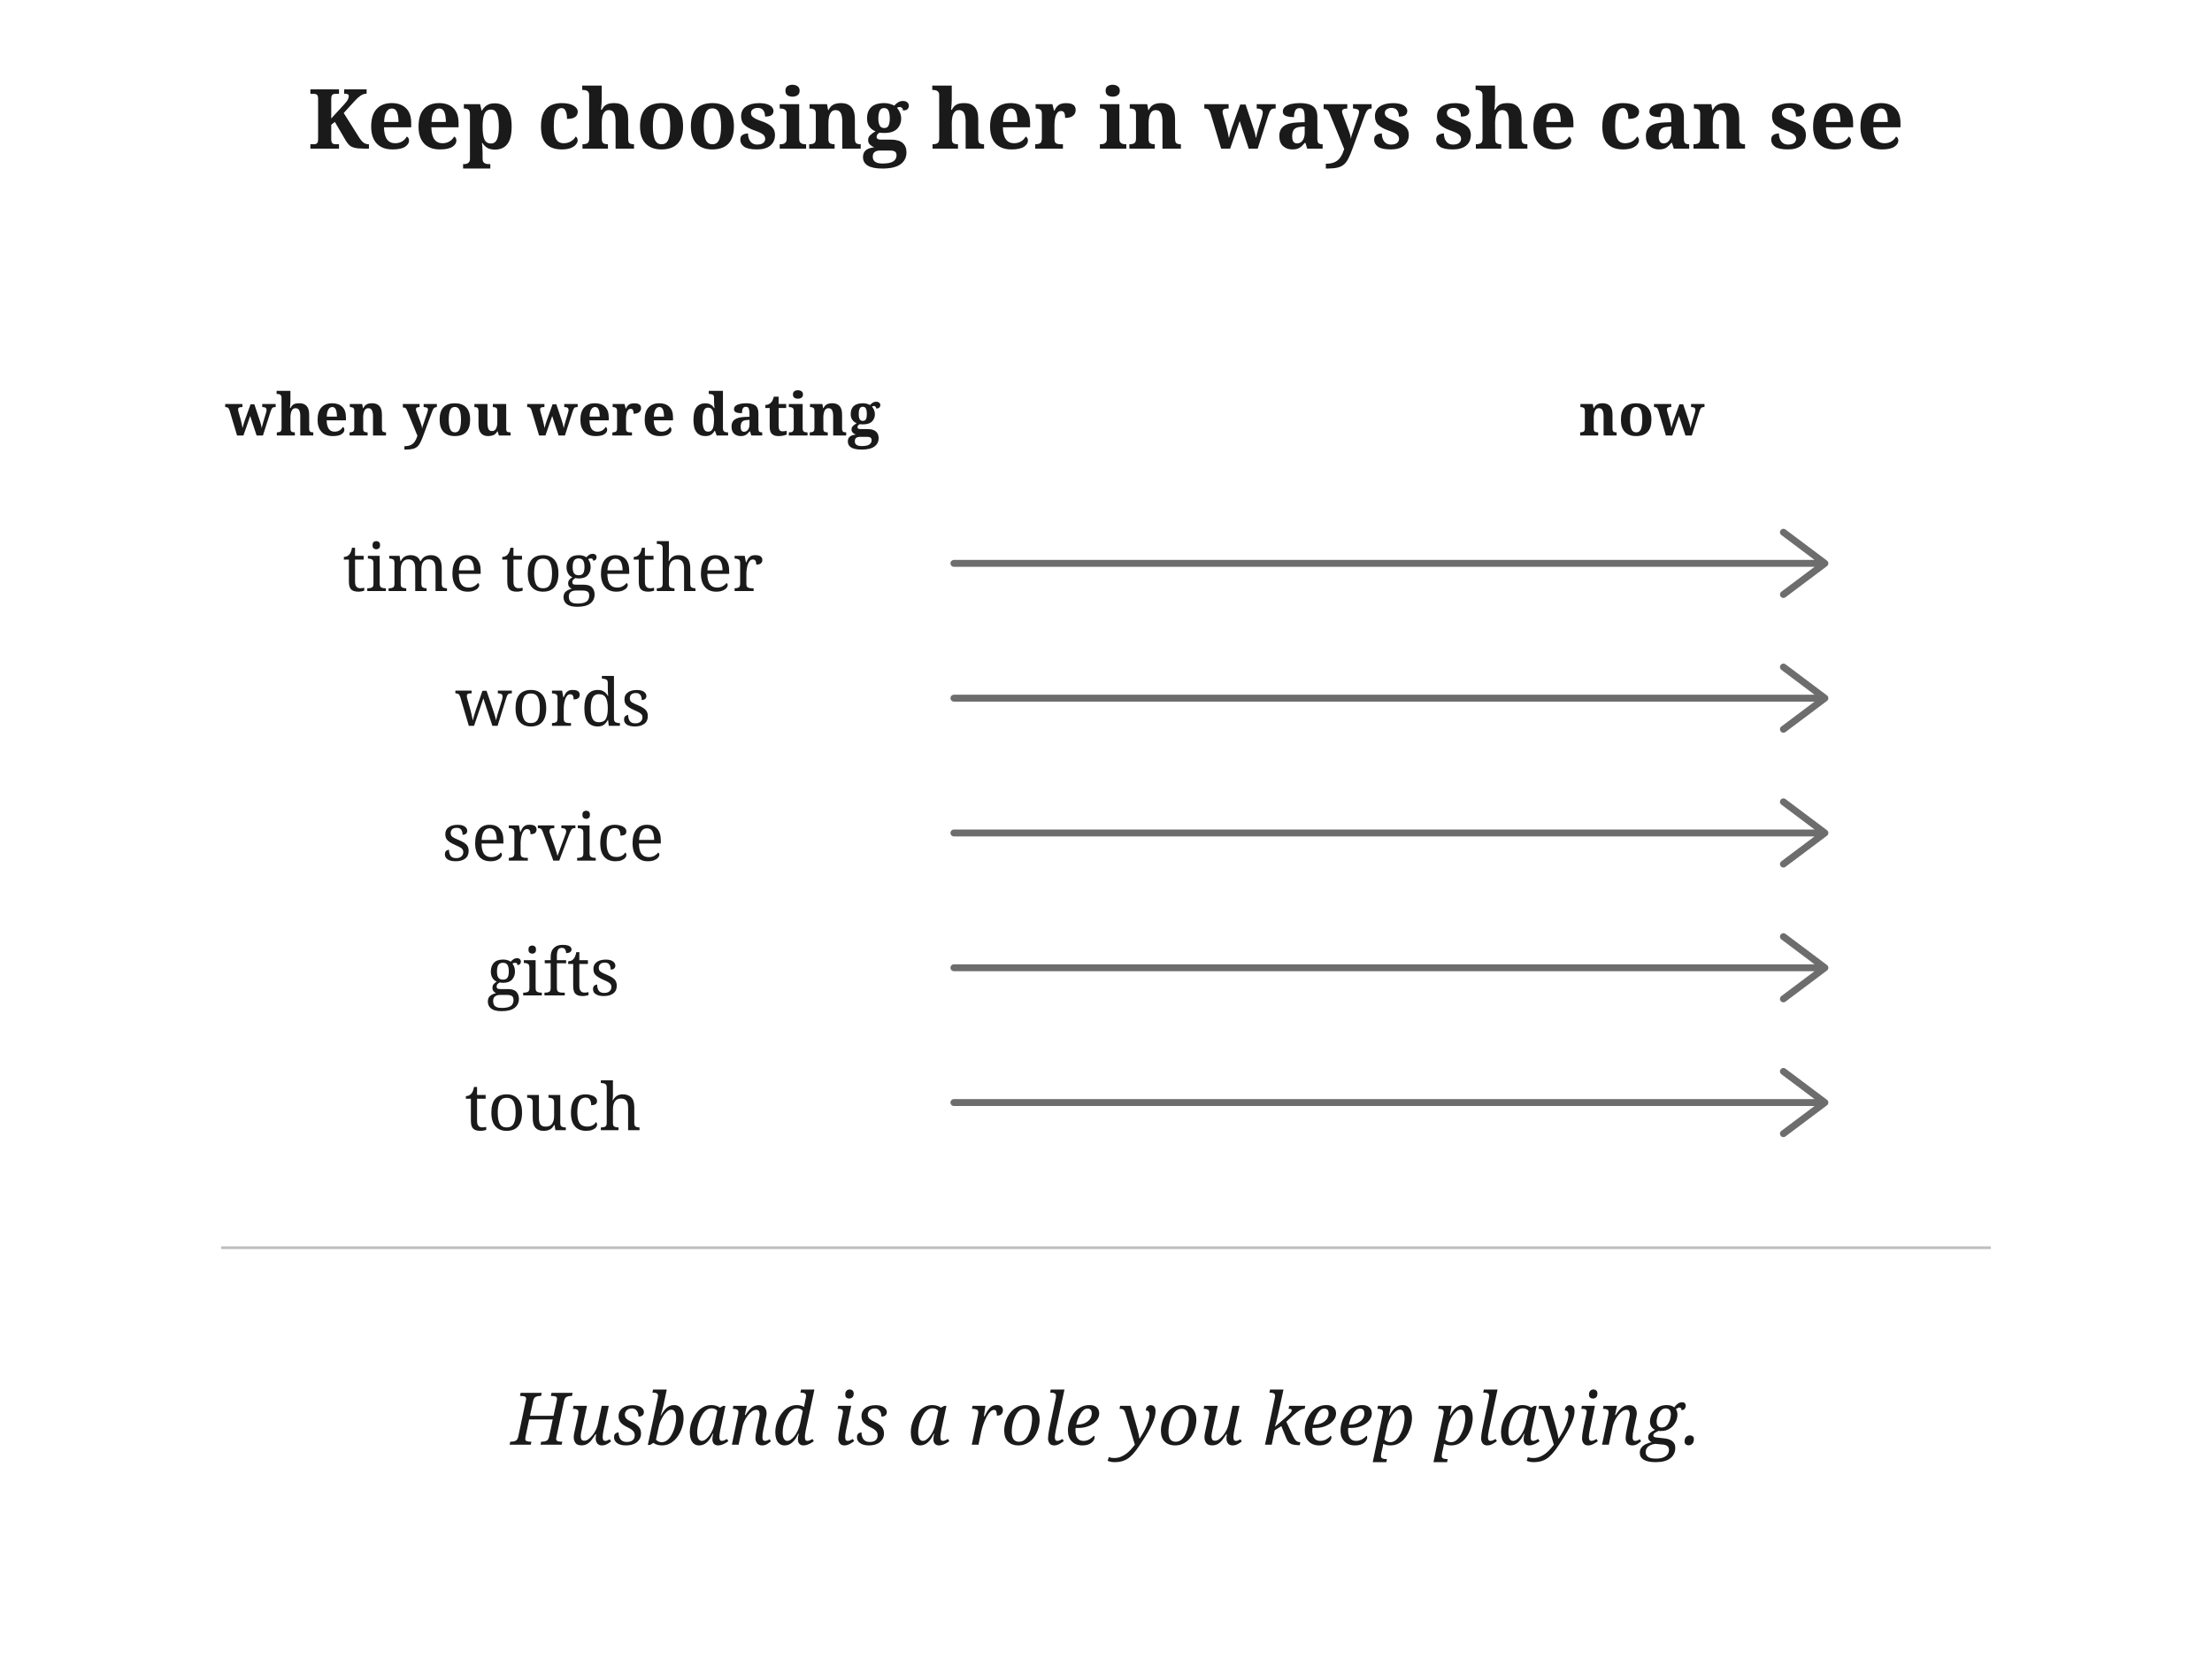
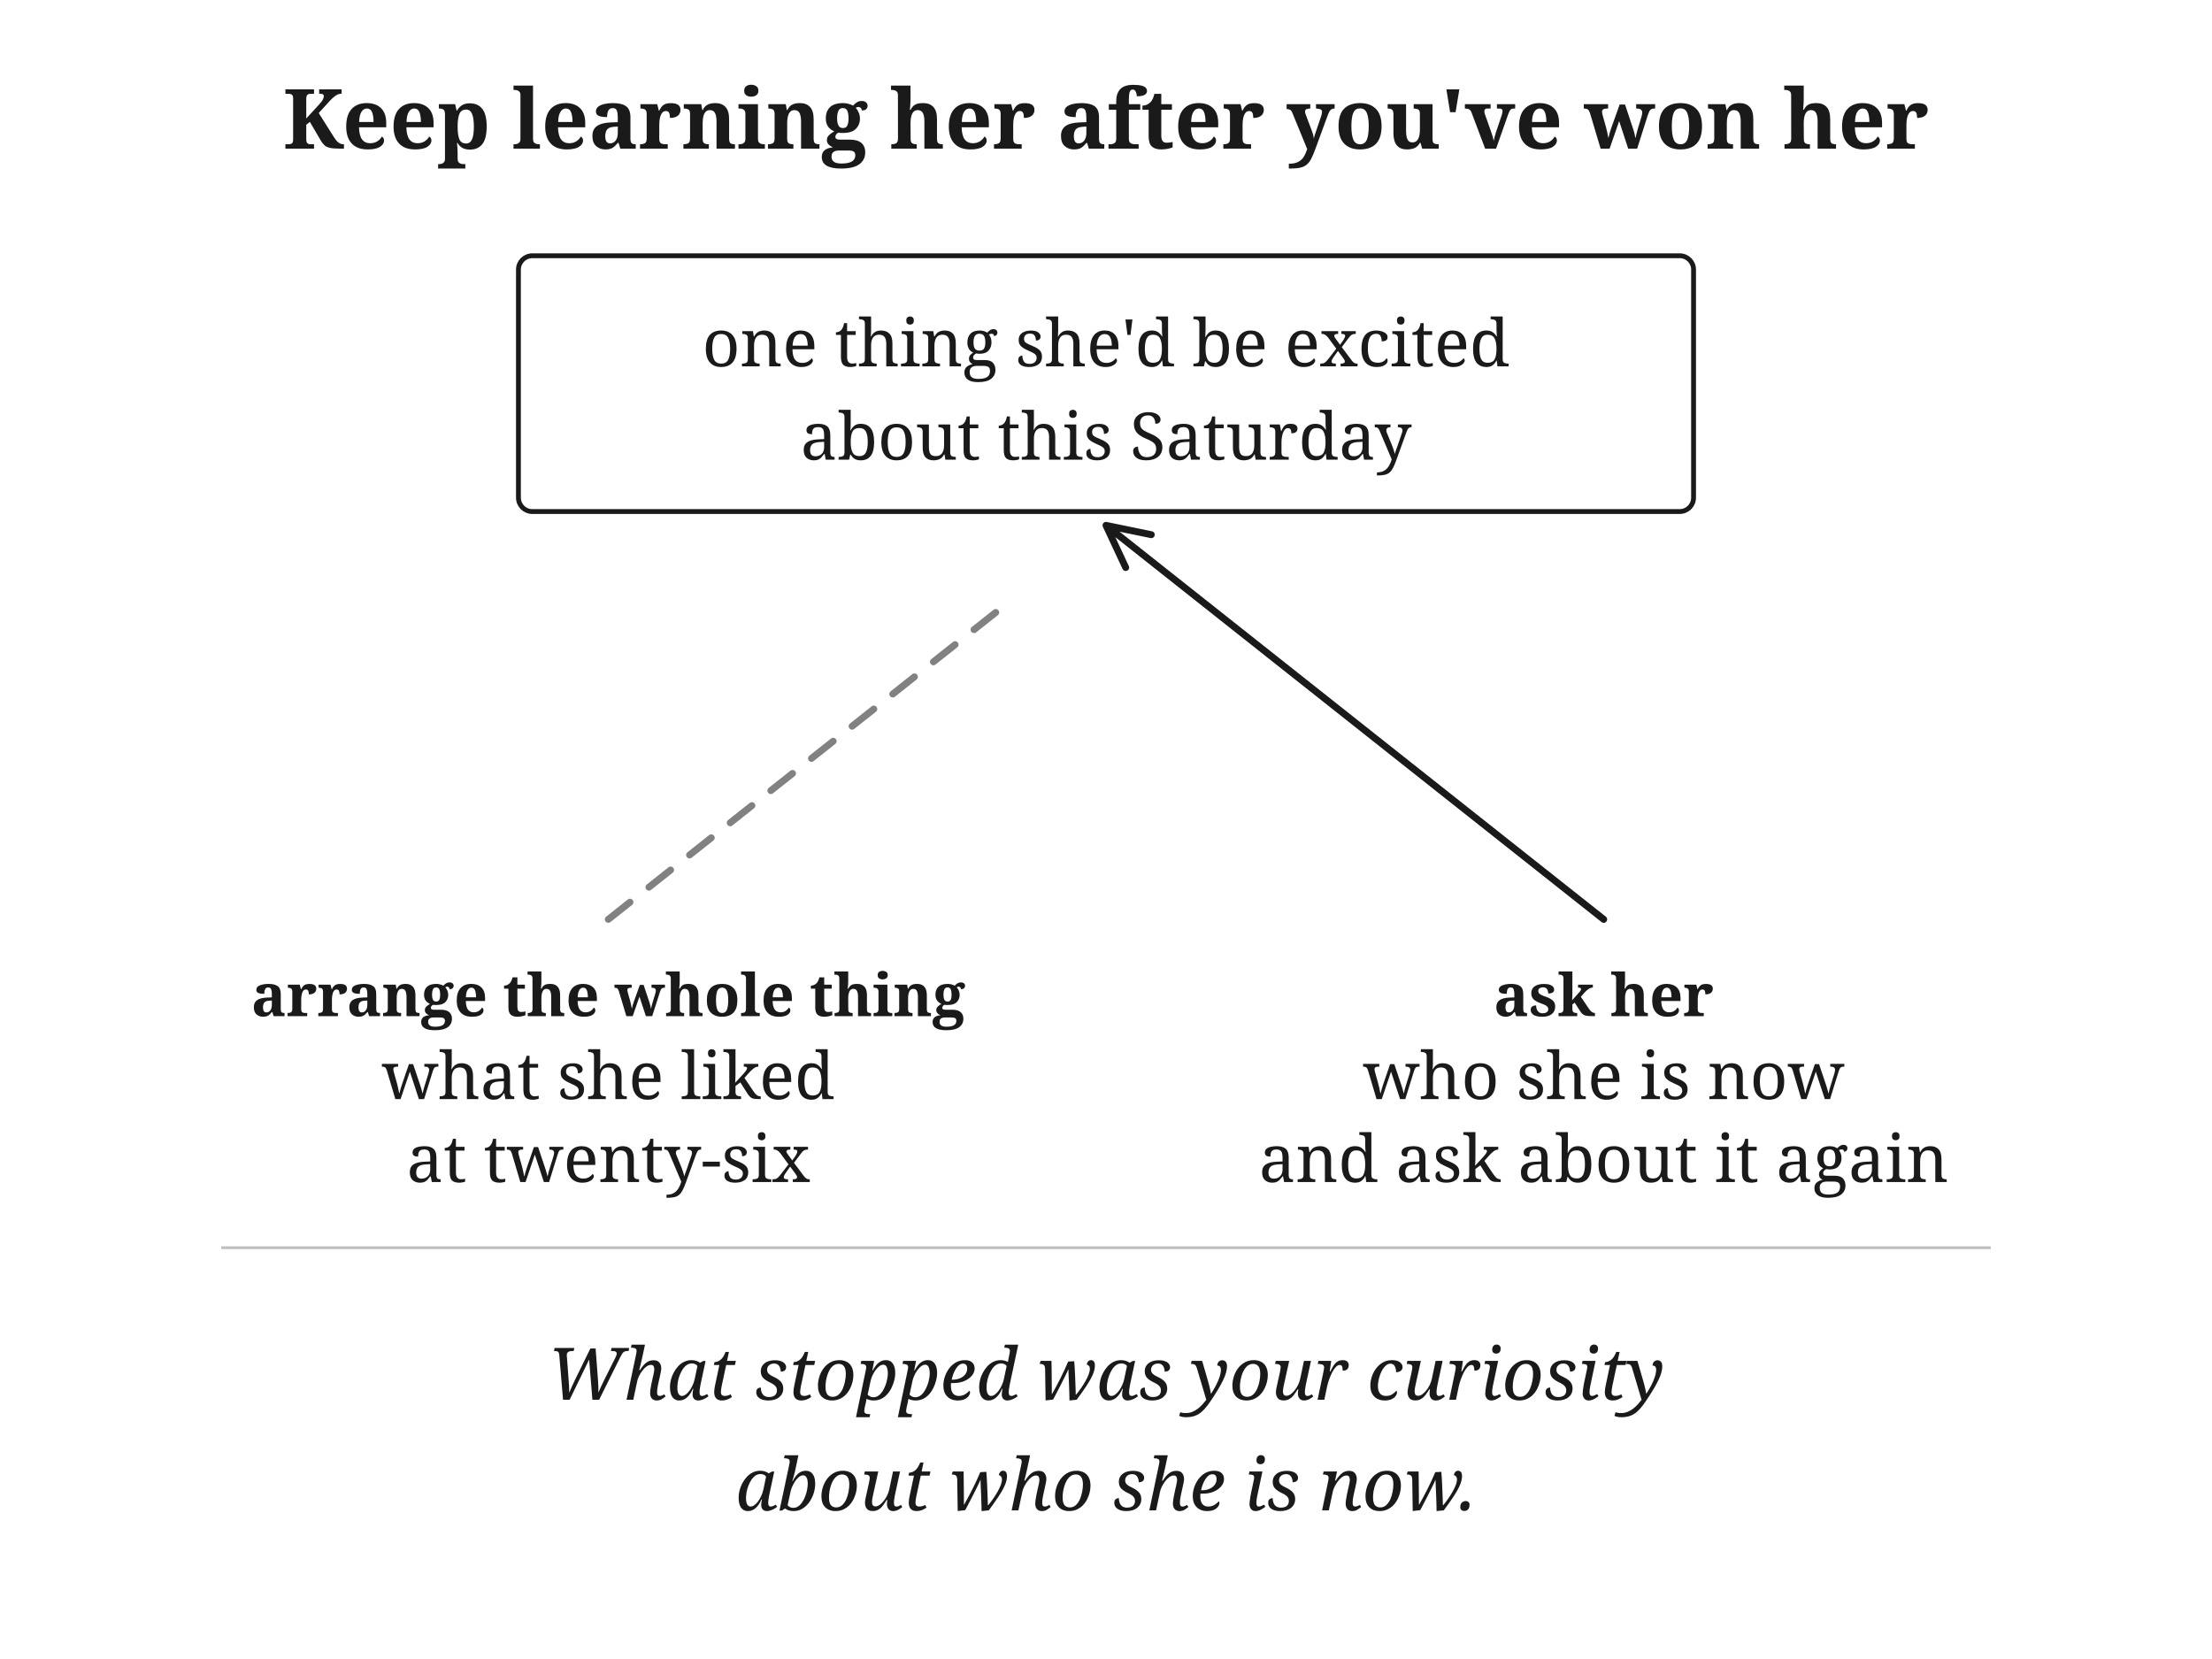
- <svg xmlns="http://www.w3.org/2000/svg" viewBox="0 0 640 480" style="color:#1a1a1a" role="img" aria-label="Keep choosing her in ways she can see">
+ <svg xmlns="http://www.w3.org/2000/svg" viewBox="0 0 640 480" style="color:#1a1a1a" role="img" aria-label="Keep learning her after you've won her">
  <style>
.ttl{font:600 24px Georgia,serif;text-anchor:middle}
.lbl{font:600 17px Georgia,serif;text-anchor:middle}
.txt{font:19px Georgia,serif;text-anchor:middle}
.cap{font:italic 21px Georgia,serif;text-anchor:middle}
.ln{fill:none;stroke:currentColor;stroke-width:2;stroke-linecap:round;stroke-linejoin:round}
.rule{fill:none;stroke:currentColor;stroke-width:.8;opacity:.28}
</style>
  <rect width="640" height="480" fill="#fff" />
-   <text class="ttl" fill="currentColor" x="320" y="43">Keep choosing her in ways she can see</text>
-   <text class="lbl" fill="currentColor" x="160" y="126">when you were dating</text>
-   <text class="lbl" fill="currentColor" x="475" y="126">now</text>
-   <text class="txt" fill="currentColor" x="160" y="171">time together</text>
-   <text class="txt" fill="currentColor" x="160" y="210">words</text>
-   <text class="txt" fill="currentColor" x="160" y="249">service</text>
-   <text class="txt" fill="currentColor" x="160" y="288">gifts</text>
-   <text class="txt" fill="currentColor" x="160" y="327">touch</text>
-   <g class="ln" opacity=".64">
-     <path d="M276 163H528M516 154L528 163L516 172" />
-     <path d="M276 202H528M516 193L528 202L516 211" />
-     <path d="M276 241H528M516 232L528 241L516 250" />
-     <path d="M276 280H528M516 271L528 280L516 289" />
-     <path d="M276 319H528M516 310L528 319L516 328" />
-   </g>
+   <text class="ttl" fill="currentColor" x="320" y="43">Keep learning her after you've won her</text>
+   <rect x="150" y="74" width="340" height="74" rx="4" fill="#fff" stroke="currentColor" stroke-width="1.4" />
+   <text class="txt" fill="currentColor" x="320" y="106">one thing she'd be excited</text>
+   <text class="txt" fill="currentColor" x="320" y="133">about this Saturday</text>
+   <path class="ln" stroke-dasharray="8 7" opacity=".55" d="M176 266L288.1 177.2" />
+   <path class="ln" d="M464 266L320 152M333.1 154.7L320 152L325.7 164.2" />
+   <text class="lbl" fill="currentColor" x="176" y="294">arrange the whole thing</text>
+   <text class="txt" fill="currentColor" x="176" y="318">what she liked</text>
+   <text class="txt" fill="currentColor" x="176" y="342">at twenty-six</text>
+   <text class="lbl" fill="currentColor" x="464" y="294">ask her</text>
+   <text class="txt" fill="currentColor" x="464" y="318">who she is now</text>
+   <text class="txt" fill="currentColor" x="464" y="342">and ask about it again</text>
  <path class="rule" d="M64 361H576" />
-   <text class="cap" fill="currentColor" x="320" y="418">Husband is a role you keep playing.</text>
+   <text class="cap" fill="currentColor" x="320" y="405">What stopped was your curiosity</text>
+   <text class="cap" fill="currentColor" x="320" y="437">about who she is now.</text>
</svg>
